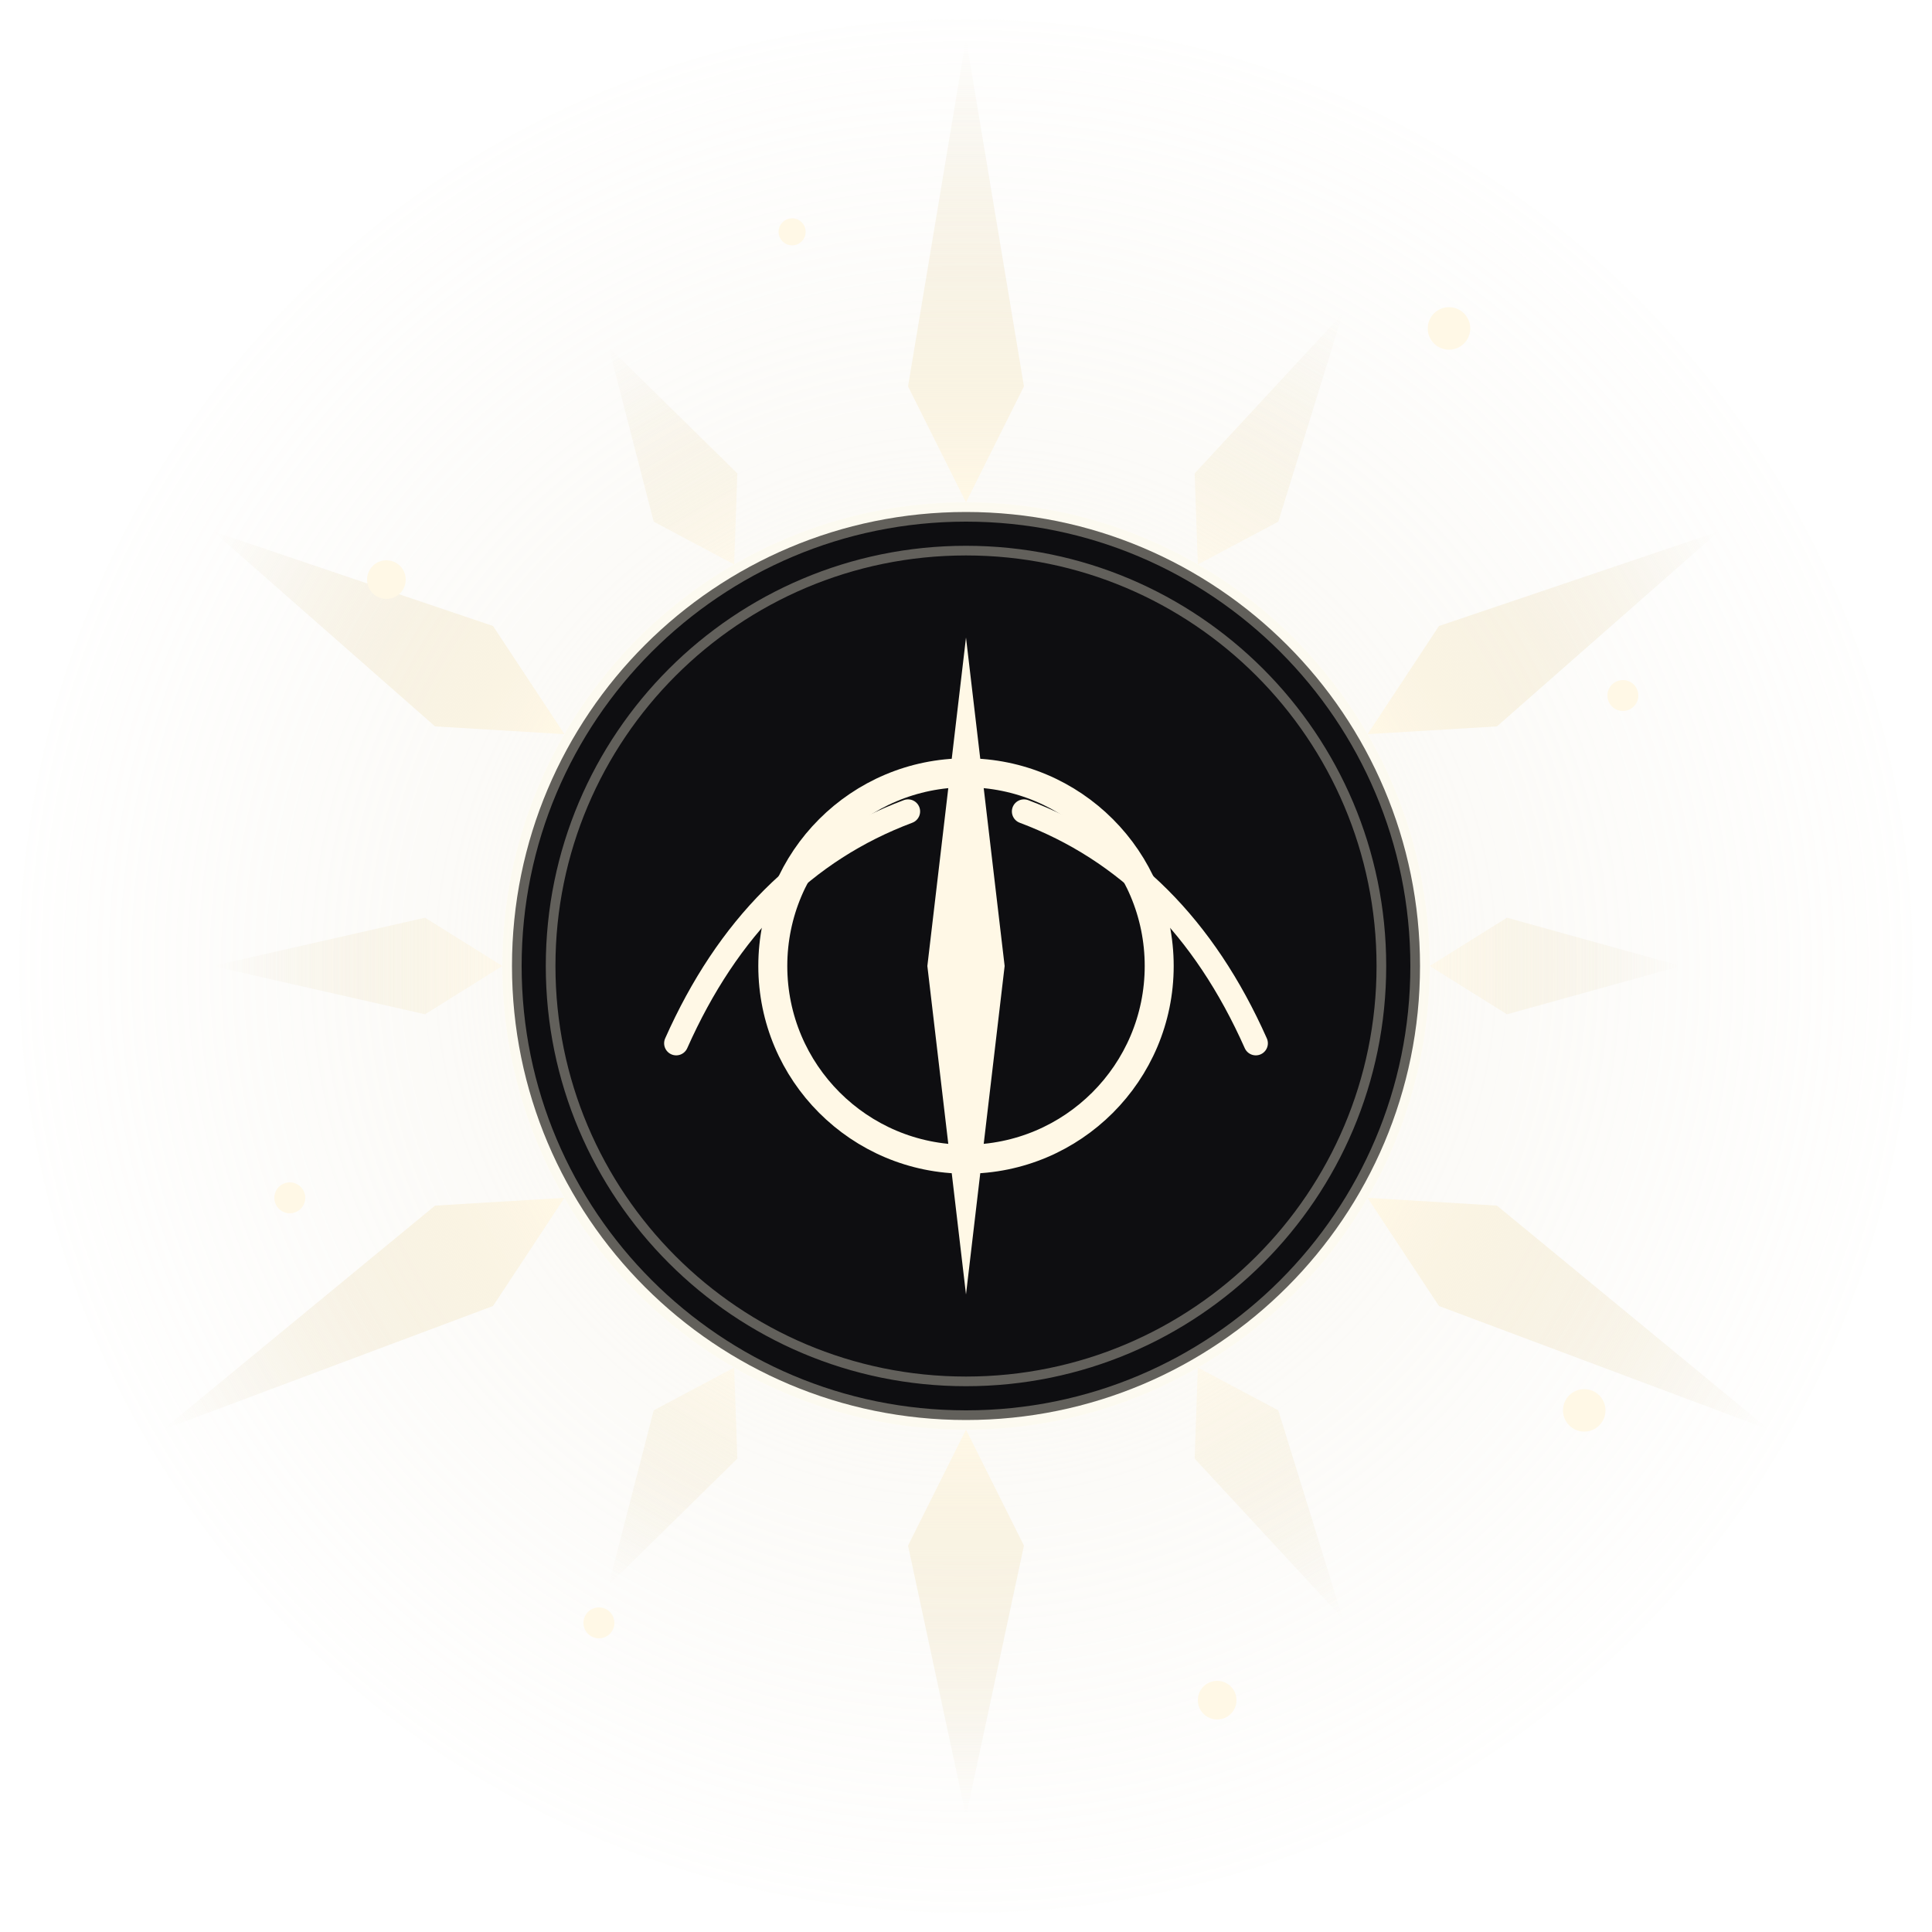
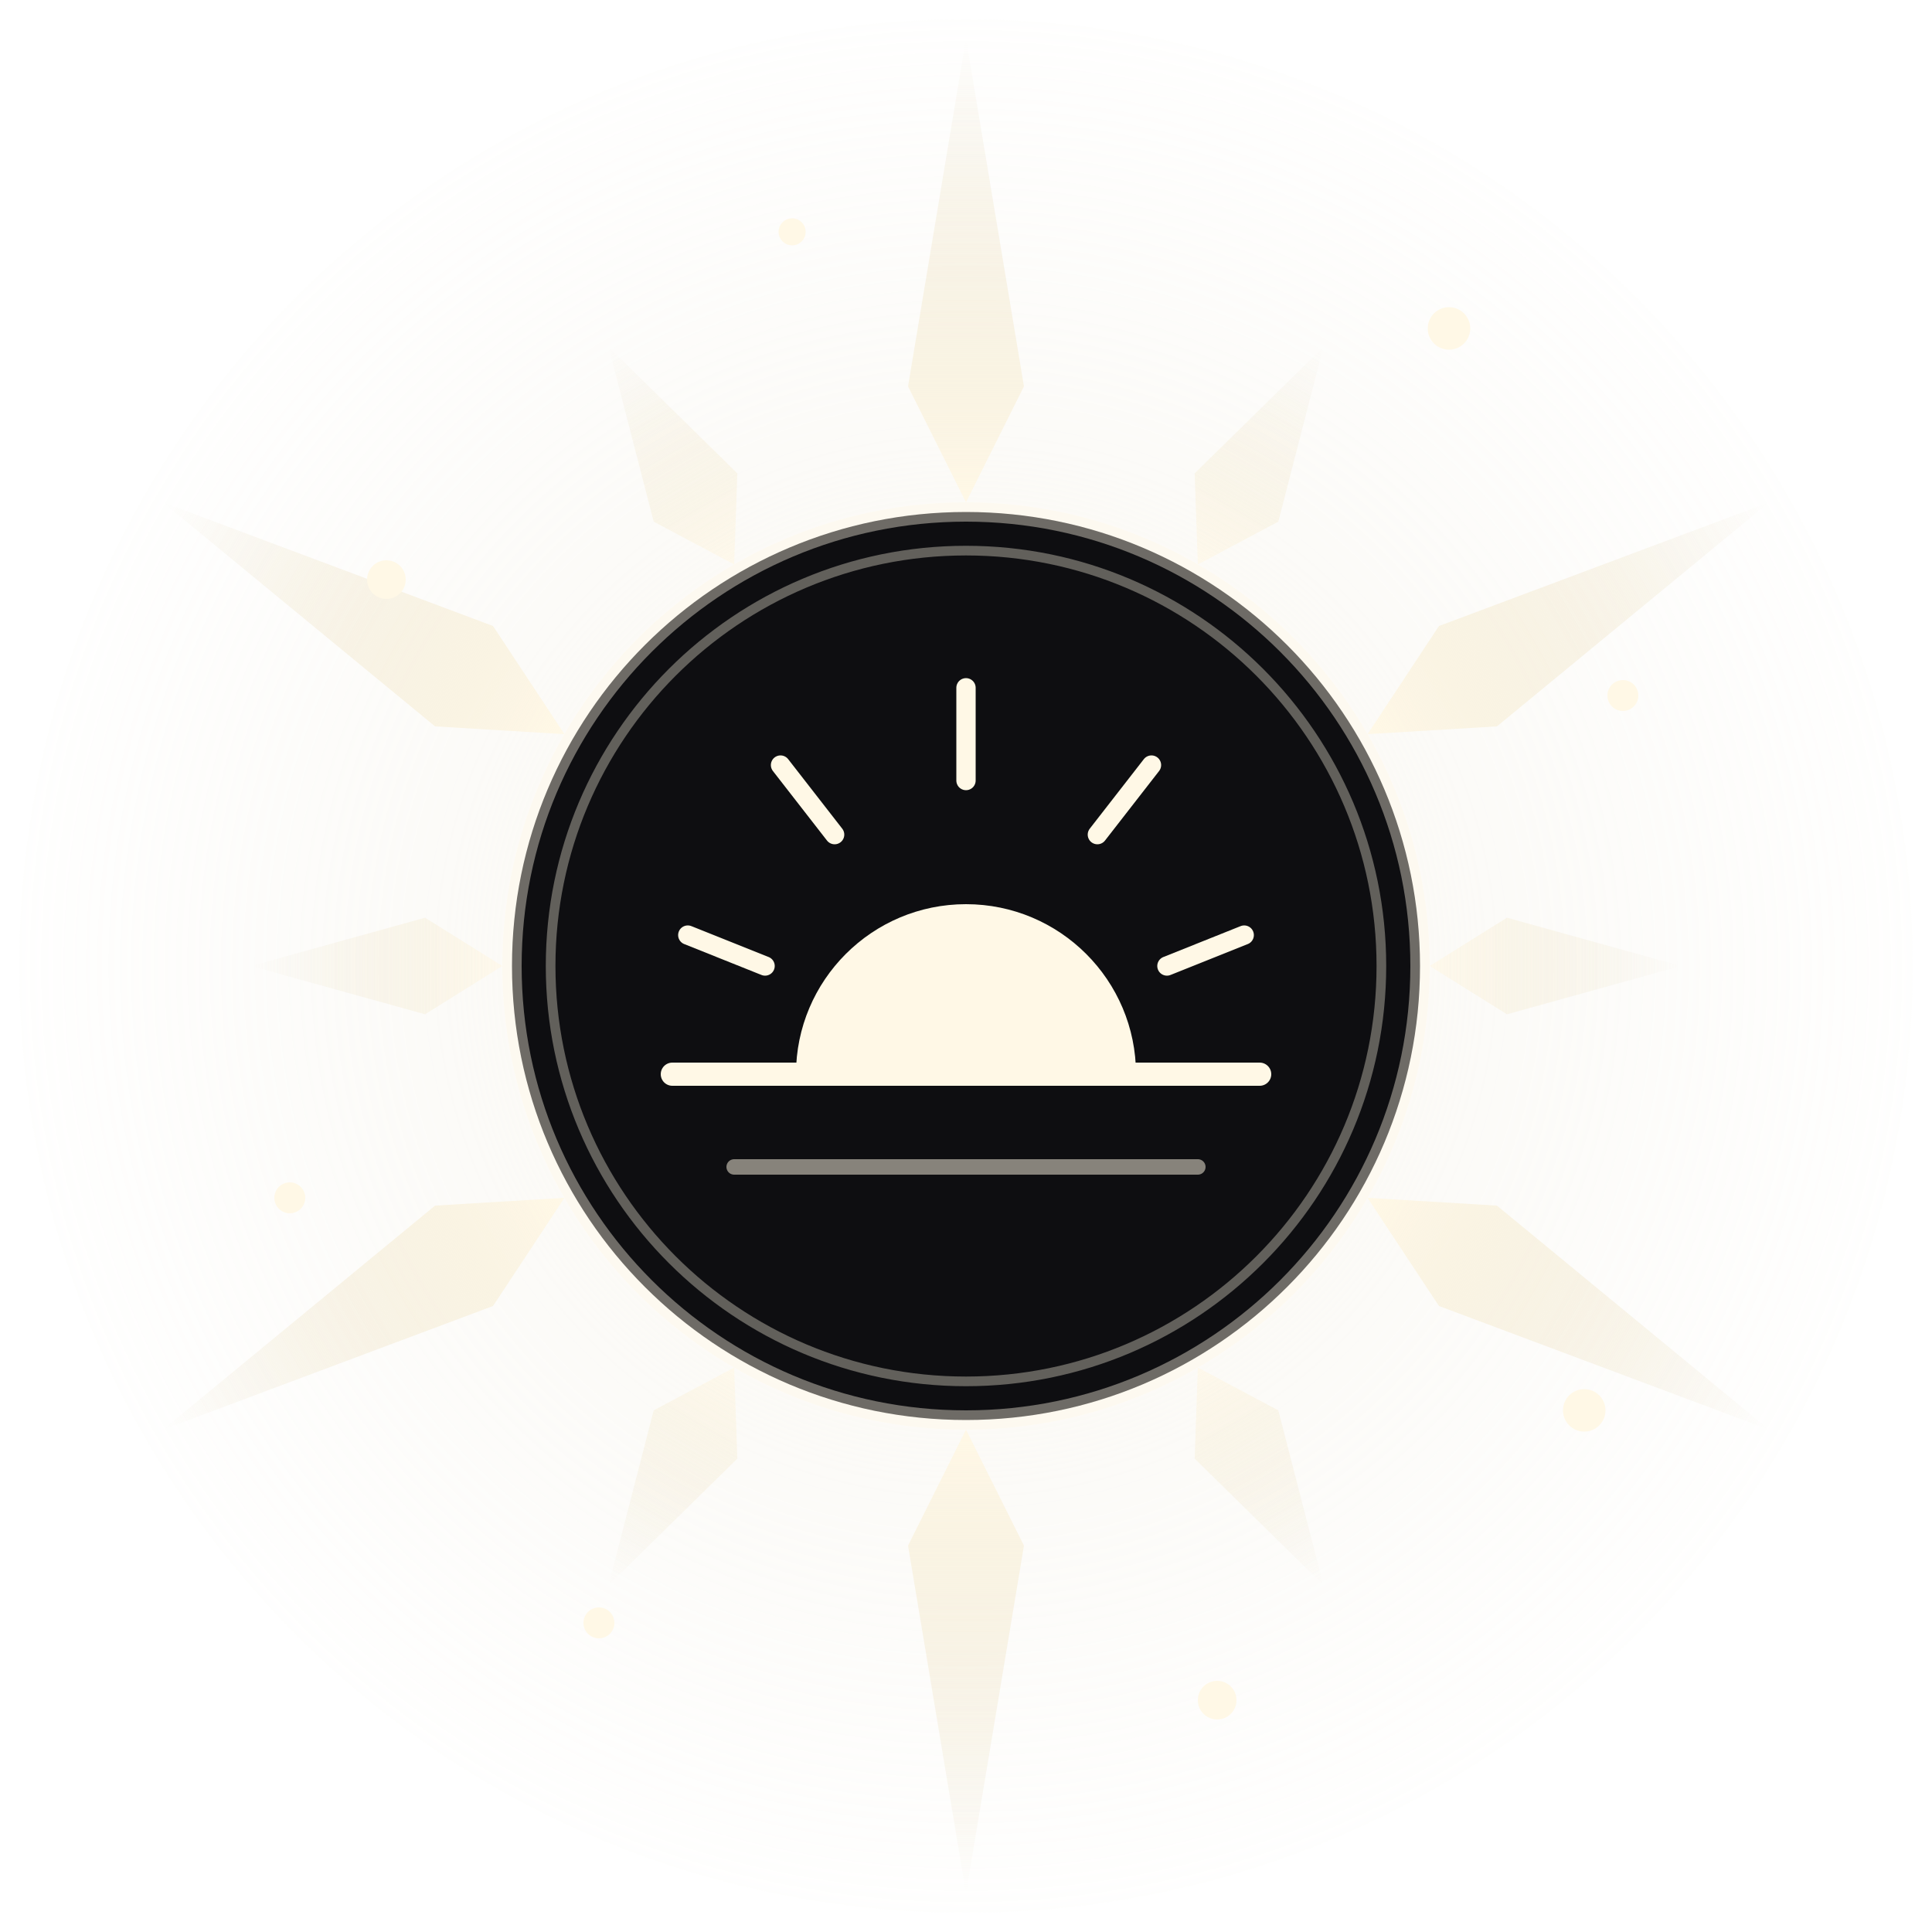
- <svg xmlns="http://www.w3.org/2000/svg" viewBox="0 0 200 200" role="img" aria-label="White motif: a badge of dawn light — a halo pierced by a shard of light, wrapped in scattering rays">
+ <svg xmlns="http://www.w3.org/2000/svg" viewBox="0 0 200 200" role="img" aria-label="White motif: a badge of dawn light — a sun rising over a horizon, wrapped in scattering rays">
  <defs>
    <radialGradient id="w-glow" cx="50%" cy="50%" r="55%">
      <stop offset="0" stop-color="#fff8e6" stop-opacity="0.55" />
      <stop offset="0.5" stop-color="#ede7d6" stop-opacity="0.18" />
      <stop offset="1" stop-color="#ede7d6" stop-opacity="0" />
    </radialGradient>
    <linearGradient id="w-ray" x1="0" y1="1" x2="0" y2="0">
      <stop offset="0" stop-color="#fff8e6" stop-opacity="0.95" />
      <stop offset="1" stop-color="#e6d9b8" stop-opacity="0" />
    </linearGradient>
  </defs>
  <circle cx="100" cy="100" r="98" fill="url(#w-glow)" />
  <g fill="url(#w-ray)">
-     <path d="M100 52 L106 40 L100 4 L94 40 Z" />
-     <path d="M100 52 L105 44 L100 22 L95 44 Z" transform="rotate(30 100 100)" opacity="0.7" />
-     <path d="M100 52 L106 40 L100 10 L94 40 Z" transform="rotate(60 100 100)" />
+     <path d="M100 52 L106 40 L100 4 L94 40 Z" transform="rotate(0 100 100)" />
+     <path d="M100 52 L105 44 L100 26 L95 44 Z" transform="rotate(30 100 100)" opacity="0.7" />
+     <path d="M100 52 L106 40 L100 4 L94 40 Z" transform="rotate(60 100 100)" />
    <path d="M100 52 L105 44 L100 26 L95 44 Z" transform="rotate(90 100 100)" opacity="0.7" />
    <path d="M100 52 L106 40 L100 4 L94 40 Z" transform="rotate(120 100 100)" />
-     <path d="M100 52 L105 44 L100 22 L95 44 Z" transform="rotate(150 100 100)" opacity="0.7" />
-     <path d="M100 52 L106 40 L100 12 L94 40 Z" transform="rotate(180 100 100)" />
+     <path d="M100 52 L105 44 L100 26 L95 44 Z" transform="rotate(150 100 100)" opacity="0.7" />
+     <path d="M100 52 L106 40 L100 4 L94 40 Z" transform="rotate(180 100 100)" />
    <path d="M100 52 L105 44 L100 26 L95 44 Z" transform="rotate(210 100 100)" opacity="0.7" />
    <path d="M100 52 L106 40 L100 4 L94 40 Z" transform="rotate(240 100 100)" />
-     <path d="M100 52 L105 44 L100 22 L95 44 Z" transform="rotate(270 100 100)" opacity="0.7" />
-     <path d="M100 52 L106 40 L100 10 L94 40 Z" transform="rotate(300 100 100)" />
+     <path d="M100 52 L105 44 L100 26 L95 44 Z" transform="rotate(270 100 100)" opacity="0.7" />
+     <path d="M100 52 L106 40 L100 4 L94 40 Z" transform="rotate(300 100 100)" />
    <path d="M100 52 L105 44 L100 26 L95 44 Z" transform="rotate(330 100 100)" opacity="0.7" />
  </g>
  <g fill="#fff8e6">
    <circle cx="150" cy="34" r="2.2" />
    <circle cx="168" cy="72" r="1.6" />
    <circle cx="40" cy="60" r="2" />
    <circle cx="30" cy="124" r="1.6" />
    <circle cx="164" cy="146" r="2.2" />
    <circle cx="62" cy="168" r="1.6" />
    <circle cx="126" cy="176" r="2" />
    <circle cx="82" cy="24" r="1.4" />
  </g>
-   <circle cx="100" cy="100" r="47" fill="#0e0e11" stroke="#fff8e6" stroke-opacity="0.35" stroke-width="2" />
+   <circle cx="100" cy="100" r="47" fill="#0e0e11" stroke="#fff8e6" stroke-opacity="0.4" stroke-width="2" />
  <circle cx="100" cy="100" r="43" fill="none" stroke="#fff8e6" stroke-width="1" opacity="0.35" />
-   <circle cx="100" cy="100" r="20" fill="none" stroke="#fff8e6" stroke-width="3" />
-   <path d="M100 66 L104 100 L100 134 L96 100 Z" fill="#fff8e6" />
-   <path d="M70 108 Q 78 90 94 84" fill="none" stroke="#fff8e6" stroke-width="2.5" stroke-linecap="round" />
-   <path d="M130 108 Q 122 90 106 84" fill="none" stroke="#fff8e6" stroke-width="2.5" stroke-linecap="round" />
+   <g transform="translate(60 60) scale(0.8)" color="#fff8e6">
+     <path d="M28 64 A22 22 0 0 1 72 64 Z" fill="currentColor" />
+     <path d="M12 64 H88" stroke="currentColor" stroke-width="3" stroke-linecap="round" />
+     <g stroke="currentColor" stroke-width="2.5" stroke-linecap="round">
+       <path d="M50 14 V26" />
+       <path d="M26 24 L33 33" />
+       <path d="M74 24 L67 33" />
+       <path d="M14 46 L24 50" />
+       <path d="M86 46 L76 50" />
+     </g>
+     <path d="M20 76 H80" stroke="currentColor" stroke-width="2" opacity="0.5" stroke-linecap="round" />
+   </g>
</svg>
